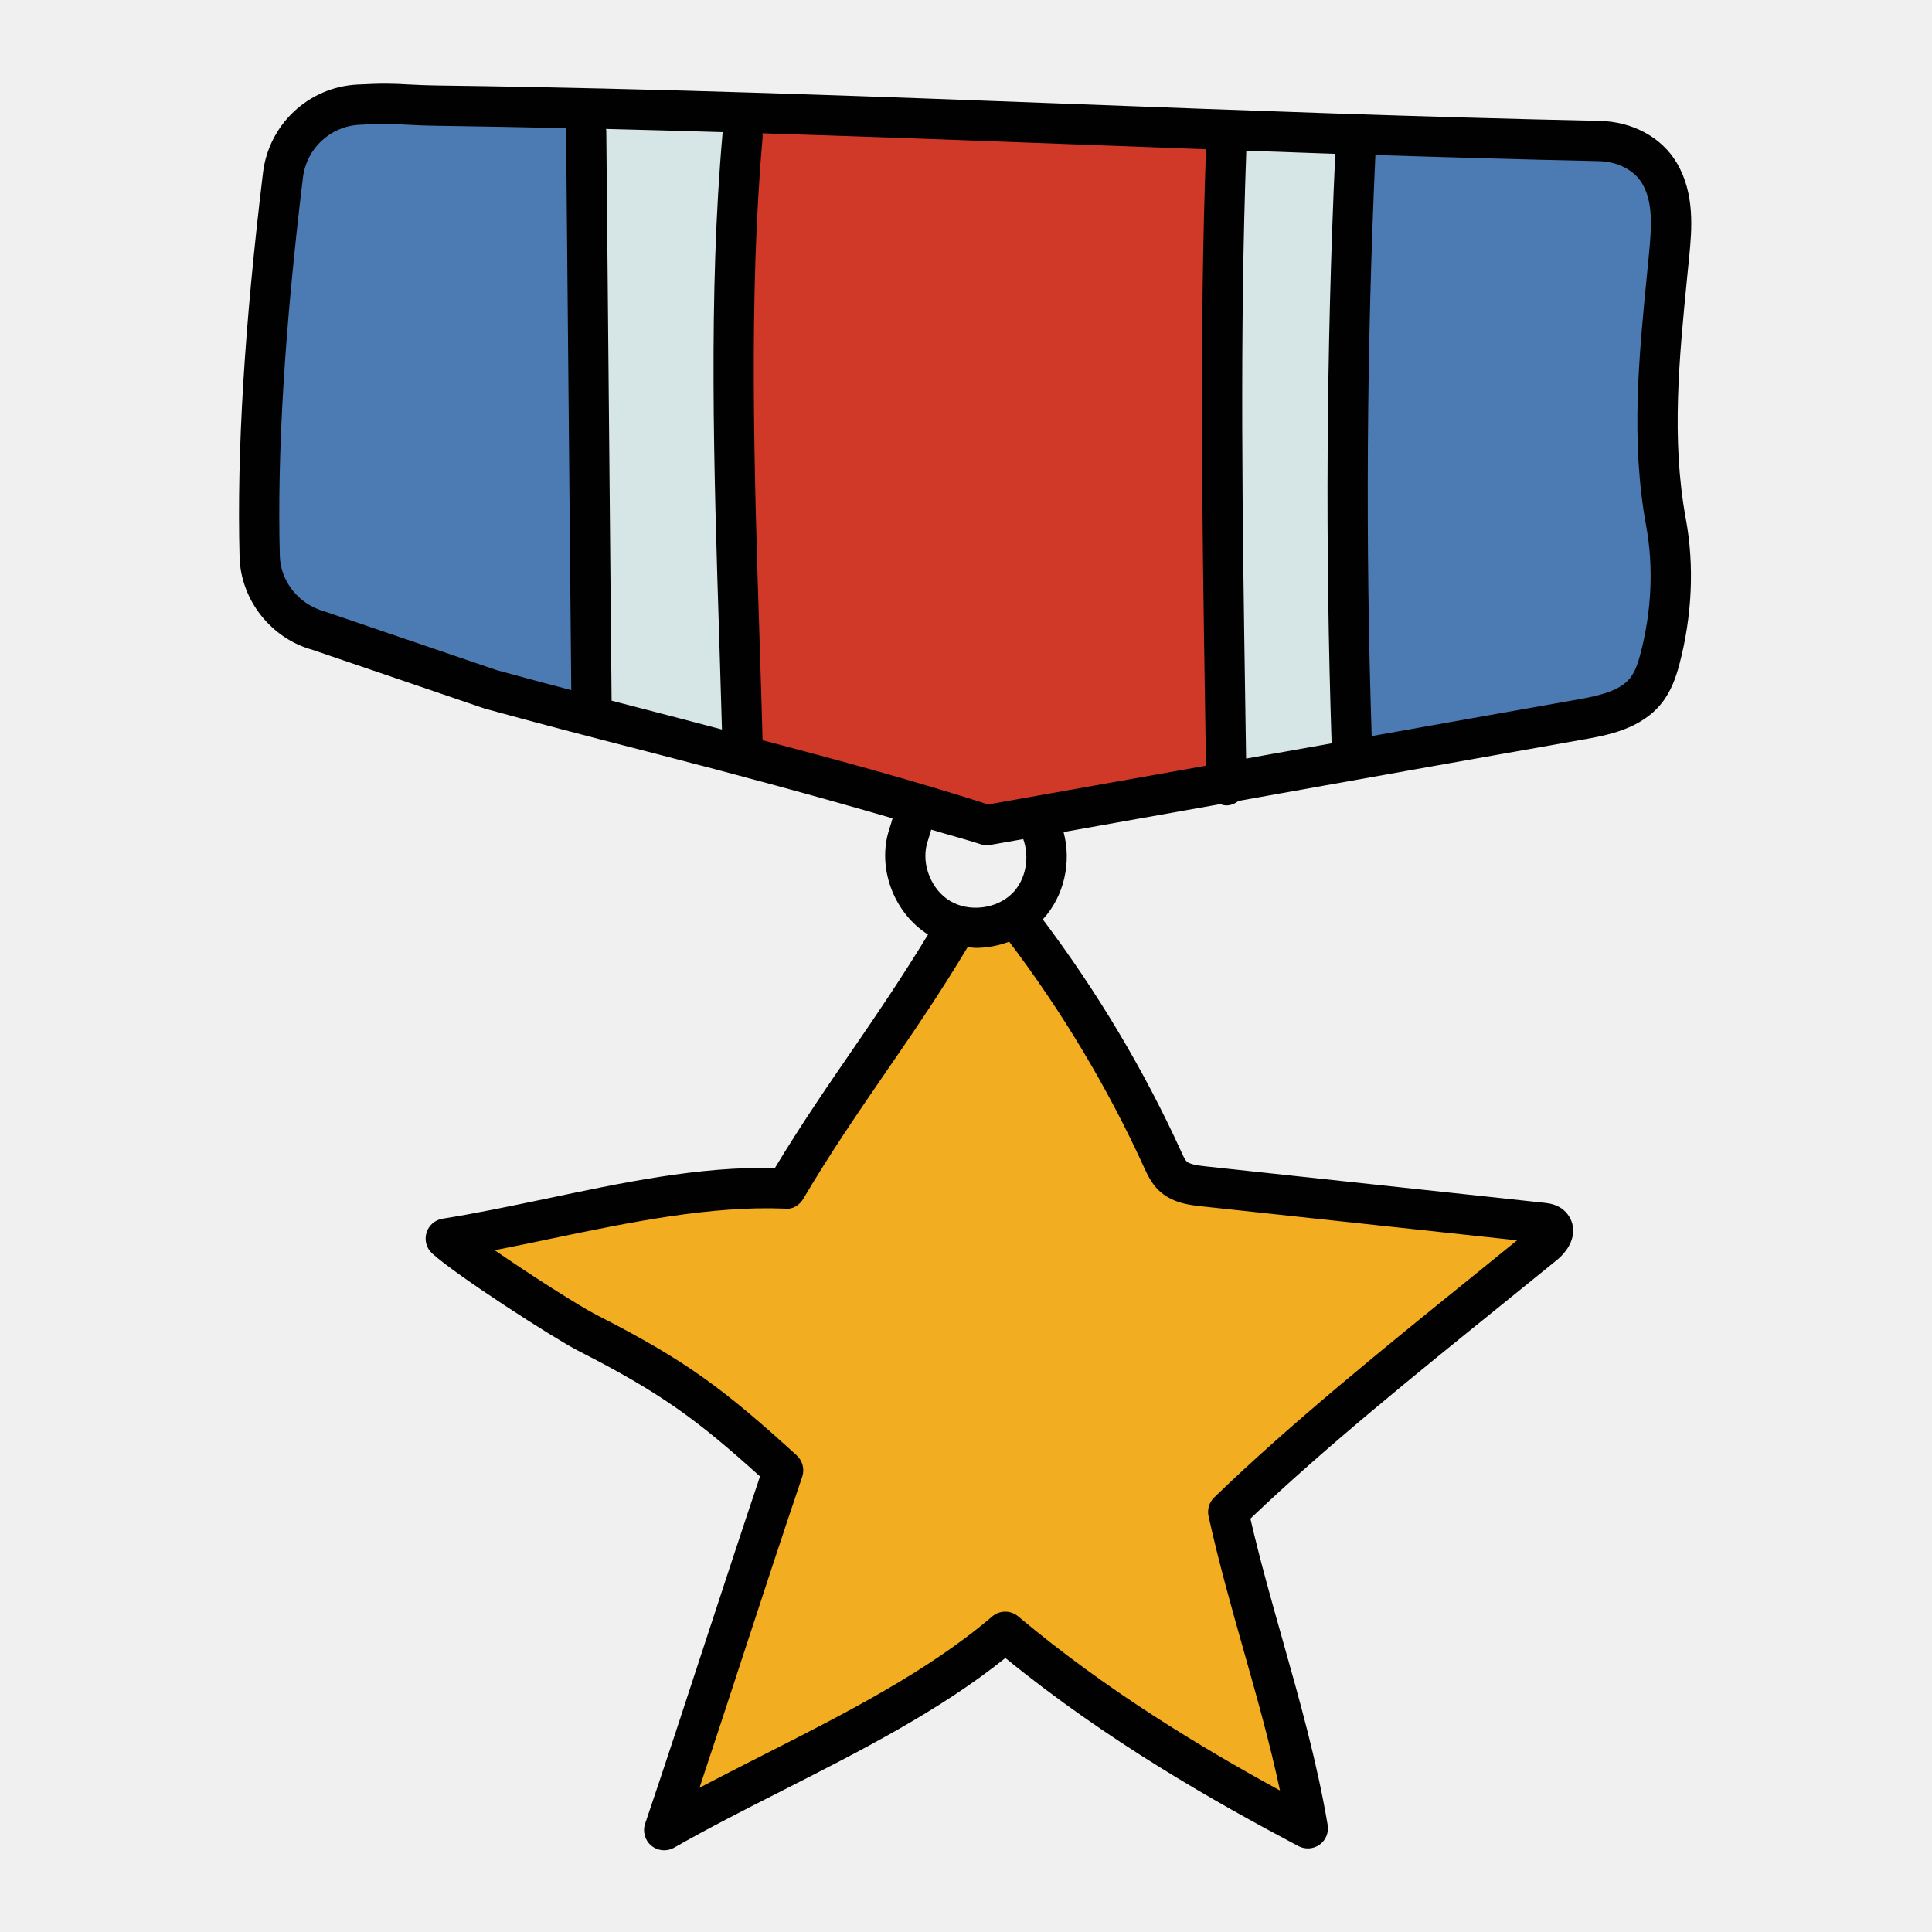
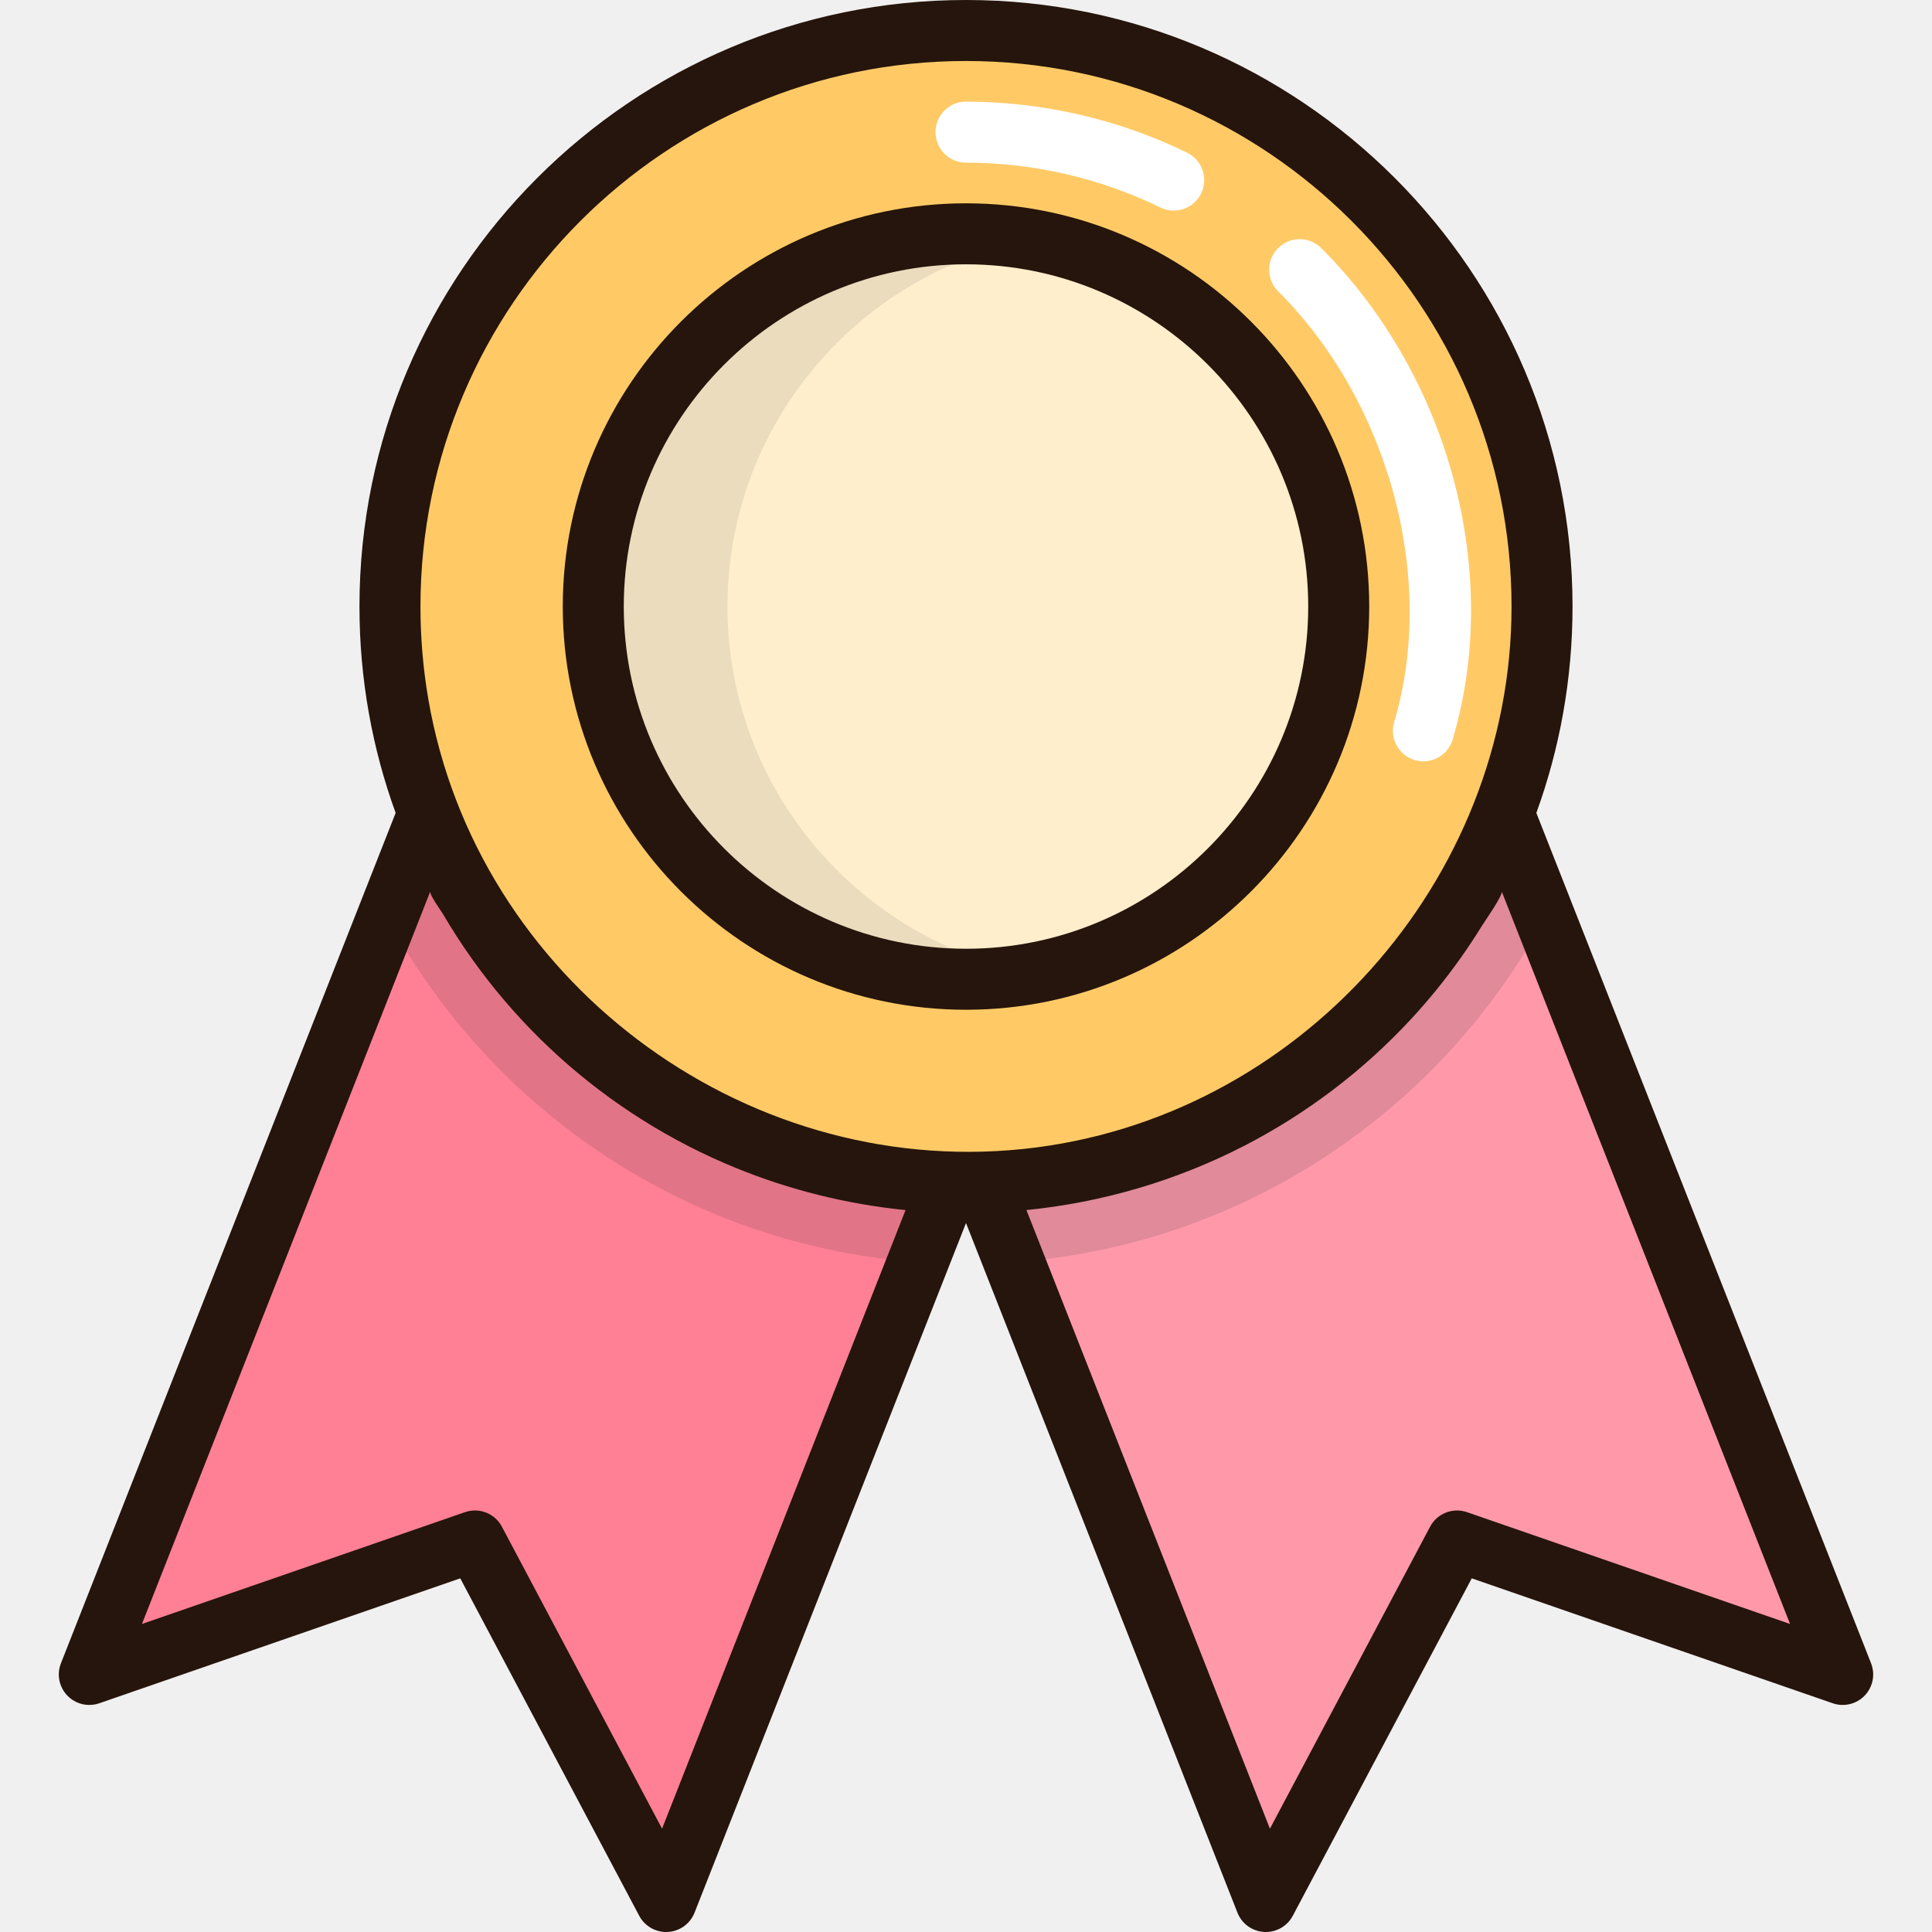
- <svg xmlns="http://www.w3.org/2000/svg" viewBox="0 0 48 48" width="48px" height="48px">
-   <path fill="#4b7bb2" d="M7.03,4.354c0.116-0.956,0.904-1.7,1.866-1.753c1.005-0.055,1.054,0.012,1.995,0.024 C20.91,2.756,29.711,3.29,39.73,3.504c0.597,0.013,1.192,0.283,1.498,0.796c0.361,0.606,0.308,1.348,0.241,2.042 c-0.214,2.205-0.486,4.419-0.078,6.631c0.209,1.133,0.14,2.305-0.156,3.419c-0.072,0.27-0.166,0.541-0.339,0.76 c-0.378,0.481-1.036,0.619-1.638,0.725C34,18.805,29.773,19.572,24.516,20.5c-4.019-1.296-8.272-2.255-12.342-3.379L7.923,15.67 c-0.838-0.231-1.447-0.978-1.471-1.847C6.37,10.75,6.66,7.411,7.03,4.354z" />
-   <polygon fill="#d6e5e5" points="33.58,19.012 30.469,19.508 30.469,3.346 33.58,3.346" />
-   <path fill="#f3ad20" d="M25.313,22.873c1.414,1.835,2.616,3.833,3.576,5.941c0.064,0.14,0.129,0.285,0.239,0.393 c0.199,0.197,0.501,0.238,0.78,0.268c2.805,0.302,5.61,0.603,8.414,0.905c0.076,0.008,0.159,0.02,0.213,0.075 c0.127,0.131-0.024,0.34-0.166,0.455c-2.478,2.023-5.558,4.426-7.854,6.653c0.59,2.671,1.521,5.163,1.976,7.861 c-2.684-1.421-5.19-2.93-7.515-4.882c-2.374,2.035-5.761,3.377-8.476,4.928c0.944-2.784,2.014-6.156,2.959-8.939 c-1.798-1.638-2.703-2.312-4.869-3.418c-0.586-0.299-2.945-1.822-3.516-2.34c2.71-0.433,5.714-1.366,8.456-1.242 c1.398-2.367,2.787-4.051,4.185-6.418" />
-   <polygon fill="#d03827" points="30.594,19.508 24.516,20.5 18.531,18.688 18.451,2.579 30.469,3.346" />
-   <polygon fill="#d6e5e5" points="18.451,18.583 14.406,17.708 14.406,2.579 18.34,2.579" />
-   <path fill="#010101" d="M41.915,6.908l0.052-0.519c0.064-0.663,0.152-1.571-0.31-2.346c-0.377-0.634-1.094-1.022-1.917-1.04 c-4.495-0.096-8.806-0.259-12.974-0.416c-5.085-0.192-10.344-0.391-15.869-0.463c-0.34-0.005-0.561-0.017-0.753-0.026 c-0.344-0.02-0.616-0.033-1.277,0.003C7.66,2.169,6.679,3.091,6.534,4.293c-0.461,3.81-0.651,6.931-0.582,9.544 c0.029,1.072,0.784,2.024,1.81,2.307l4.279,1.46c1.42,0.392,2.863,0.765,4.312,1.138c1.929,0.498,3.89,1.027,5.825,1.59 c-0.002,0.007-0.007,0.012-0.009,0.019c-0.014,0.059-0.032,0.115-0.051,0.172l-0.056,0.185c-0.249,0.934,0.178,1.998,0.995,2.51 c-0.618,1.016-1.242,1.941-1.849,2.823c-0.64,0.93-1.3,1.89-1.957,2.98c-1.879-0.052-3.838,0.374-5.735,0.771 c-0.856,0.179-1.702,0.356-2.521,0.486c-0.189,0.03-0.346,0.167-0.4,0.352s0.001,0.384,0.144,0.513 c0.613,0.557,3.033,2.113,3.625,2.416c2.039,1.04,2.937,1.695,4.518,3.122c-0.441,1.31-0.908,2.736-1.376,4.164 c-0.503,1.537-1.006,3.074-1.478,4.464c-0.066,0.197-0.005,0.415,0.155,0.547c0.092,0.075,0.205,0.114,0.318,0.114 c0.085,0,0.171-0.021,0.248-0.065c0.839-0.479,1.729-0.932,2.672-1.41c1.936-0.983,3.934-1.997,5.557-3.303 c2.528,2.063,5.207,3.576,7.282,4.675c0.168,0.087,0.372,0.074,0.526-0.037s0.231-0.301,0.2-0.488 c-0.268-1.582-0.7-3.109-1.117-4.587c-0.279-0.984-0.566-2.001-0.803-3.025c1.815-1.735,4.117-3.595,6.156-5.243l1.466-1.188 c0.112-0.093,0.376-0.344,0.396-0.686c0.011-0.189-0.057-0.368-0.188-0.504c-0.179-0.186-0.406-0.212-0.519-0.225l-8.415-0.905 c-0.158-0.018-0.398-0.043-0.482-0.126c-0.044-0.043-0.09-0.146-0.135-0.245c-0.93-2.041-2.09-3.976-3.437-5.766 c0.53-0.572,0.719-1.422,0.516-2.17c1.34-0.238,2.624-0.467,3.891-0.693c0.049,0.016,0.1,0.031,0.155,0.031 c0.002,0,0.005,0,0.007,0c0.113-0.002,0.212-0.048,0.295-0.112c0.35-0.063,0.701-0.125,1.051-0.188 c2.422-0.433,4.838-0.865,7.523-1.339c0.568-0.101,1.428-0.252,1.943-0.908c0.24-0.305,0.356-0.663,0.431-0.942 c0.322-1.214,0.379-2.472,0.163-3.637C41.519,10.913,41.721,8.877,41.915,6.908z M29.963,3.708 c-0.165,4.569-0.095,9.248-0.024,13.775l0.023,1.541c-1.736,0.31-3.506,0.625-5.411,0.962c-1.834-0.588-3.723-1.101-5.605-1.596 c-0.022-0.818-0.048-1.651-0.075-2.501c-0.135-4.213-0.273-8.57,0.078-12.498c0.003-0.028-0.007-0.053-0.009-0.08 c2.647,0.083,5.24,0.18,7.788,0.276C27.797,3.627,28.875,3.668,29.963,3.708z M8.056,15.188c-0.633-0.175-1.087-0.741-1.104-1.378 c-0.068-2.563,0.119-5.636,0.574-9.396c0-0.001,0-0.001,0-0.001C7.613,3.692,8.201,3.141,8.923,3.1 c0.273-0.015,0.473-0.021,0.639-0.021c0.201,0,0.354,0.009,0.529,0.018c0.203,0.011,0.436,0.023,0.793,0.028 c1.077,0.014,2.136,0.036,3.193,0.059c-0.003,0.024-0.014,0.046-0.013,0.071l0.129,13.891c-0.625-0.165-1.247-0.33-1.857-0.498 L8.056,15.188z M15.195,17.408L15.063,3.245c0-0.015-0.007-0.027-0.008-0.042c0.978,0.023,1.94,0.052,2.903,0.08 c-0.001,0.006-0.005,0.011-0.005,0.017c-0.356,3.989-0.217,8.377-0.082,12.619c0.024,0.75,0.046,1.48,0.066,2.205 c-0.444-0.115-0.894-0.238-1.335-0.351C16.131,17.652,15.663,17.53,15.195,17.408z M28.777,29.563 c0.332,0.327,0.78,0.376,1.077,0.408l7.838,0.844l-1.099,0.892c-2.132,1.723-4.549,3.676-6.426,5.496 c-0.125,0.121-0.178,0.298-0.141,0.467c0.253,1.146,0.571,2.27,0.878,3.355c0.319,1.127,0.646,2.283,0.897,3.46 c-1.963-1.073-4.313-2.486-6.505-4.327c-0.187-0.157-0.46-0.156-0.646,0.003c-1.587,1.359-3.67,2.418-5.685,3.44 c-0.545,0.277-1.073,0.545-1.586,0.815c0.351-1.051,0.712-2.156,1.074-3.263c0.503-1.537,1.006-3.074,1.478-4.464 c0.063-0.188,0.01-0.396-0.137-0.531c-1.813-1.65-2.735-2.348-4.979-3.492c-0.407-0.208-1.637-0.99-2.524-1.605 c0.471-0.092,0.947-0.191,1.428-0.292c1.938-0.404,3.942-0.817,5.786-0.741c0.188,0.025,0.358-0.084,0.453-0.245 c0.689-1.167,1.393-2.188,2.071-3.177c0.659-0.957,1.339-1.949,2.015-3.08c0.063,0.005,0.125,0.024,0.188,0.024 c0.287,0,0.573-0.053,0.841-0.154c1.319,1.745,2.452,3.633,3.358,5.623C28.508,29.184,28.601,29.389,28.777,29.563z M25.143,22.202 c-0.39,0.381-1.06,0.463-1.529,0.188c-0.468-0.274-0.725-0.899-0.585-1.424l0.043-0.141c0.023-0.07,0.044-0.141,0.063-0.213 c0.407,0.124,0.827,0.233,1.228,0.362C24.412,20.992,24.464,21,24.516,21c0.029,0,0.059-0.003,0.087-0.008 c0.279-0.049,0.545-0.097,0.819-0.145C25.587,21.303,25.488,21.864,25.143,22.202z M31.646,18.724 c-0.228,0.041-0.458,0.082-0.687,0.123l-0.021-1.378c-0.069-4.516-0.139-9.181,0.026-13.725c0.734,0.026,1.467,0.053,2.21,0.078 c-0.221,4.864-0.251,9.789-0.09,14.646C32.603,18.552,32.124,18.638,31.646,18.724z M40.898,13.063 c0.188,1.021,0.138,2.127-0.146,3.198c-0.053,0.197-0.123,0.42-0.249,0.58c-0.259,0.329-0.778,0.444-1.332,0.543 c-1.791,0.316-3.458,0.612-5.092,0.904c-0.156-4.79-0.125-9.643,0.092-14.437c1.821,0.058,3.664,0.112,5.547,0.152 c0.469,0.01,0.883,0.222,1.079,0.552c0.272,0.455,0.239,1.057,0.173,1.738L40.92,6.81C40.719,8.848,40.51,10.955,40.898,13.063z" />
+ <svg xmlns="http://www.w3.org/2000/svg" version="1.1" id="Layer_1" x="0px" y="0px" viewBox="0 0 511.998 511.998" style="enable-background:new 0 0 511.998 511.998;" xml:space="preserve">
+   <polygon style="fill:#FF99AA;" points="217.637,204.592 335.455,503.918 386.127,408.375 488.329,443.745 370.51,144.42 " />
+   <polygon style="fill:#FF8095;" points="294.359,204.592 176.54,503.918 125.869,408.375 23.668,443.745 141.486,144.42 " />
+   <path style="opacity:0.15;fill:#333333;enable-background:new    ;" d="M409.401,243.228L370.51,144.42l-114.512,45.074  L141.486,144.42l-38.892,98.808c27.548,51.025,79.81,86.822,140.641,91.248l12.763-32.424l12.763,32.424  C329.592,330.049,381.853,294.252,409.401,243.228z" />
+   <circle style="fill:#FFCA66;" cx="255.994" cy="160.736" r="152.654" />
+   <g>
+     <path style="fill:#FFFFFF;" d="M377.215,201.755c-0.766,0-1.545-0.11-2.316-0.339c-4.277-1.277-6.709-5.78-5.431-10.057   c11.318-37.901-1.327-84.848-30.751-114.168c-3.163-3.151-3.17-8.268-0.021-11.43c3.149-3.162,8.266-3.171,11.429-0.02   c33.983,33.864,47.98,86.205,34.829,130.243C383.91,199.49,380.695,201.755,377.215,201.755z" />
+     <path style="fill:#FFFFFF;" d="M311.037,55.809c-1.191,0-2.402-0.265-3.544-0.823c-15.896-7.773-33.701-11.882-51.496-11.882   c-4.463,0-8.082-3.619-8.082-8.082s3.618-8.082,8.082-8.082c20.241,0,40.503,4.677,58.596,13.525   c4.01,1.961,5.671,6.802,3.709,10.811C316.902,54.143,314.027,55.809,311.037,55.809z" />
+   </g>
+   <path style="fill:#FFEECC;" d="M255.998,259.512c-54.464,0-98.774-44.31-98.774-98.775s44.31-98.776,98.774-98.776  s98.774,44.31,98.774,98.775S310.462,259.512,255.998,259.512z" />
+   <path style="opacity:0.1;fill:#293133;enable-background:new    ;" d="M192.784,160.738c0-48.395,34.987-88.77,80.994-97.168  c-5.77-1.053-11.711-1.607-17.781-1.607c-54.464,0-98.775,44.31-98.775,98.774s44.31,98.775,98.775,98.775  c6.069,0,12.011-0.554,17.781-1.607C227.771,249.508,192.784,209.133,192.784,160.738z" />
+   <g>
+     <path style="fill:#26150C;" d="M362.855,160.737c0-58.921-47.935-106.857-106.857-106.857s-106.857,47.935-106.857,106.857   s47.935,106.857,106.857,106.857S362.855,219.658,362.855,160.737z M255.998,251.429c-50.008,0-90.692-40.685-90.692-90.692   s40.685-90.692,90.692-90.692s90.692,40.685,90.692,90.692S306.006,251.429,255.998,251.429z" />
+     <path style="fill:#26150C;" d="M495.849,440.784l-88.701-225.351c6.201-17.081,9.587-35.5,9.587-54.696   C416.736,72.106,344.629,0,255.998,0C167.368,0,95.261,72.106,95.261,160.737c0,19.196,3.388,37.615,9.587,54.696l-88.7,225.351   c-1.156,2.936-0.497,6.277,1.688,8.554c2.184,2.278,5.495,3.076,8.476,2.043l95.66-33.106l47.429,89.427   c1.407,2.653,4.161,4.295,7.139,4.295c0.152,0,0.304-0.004,0.457-0.013c3.151-0.178,5.91-2.174,7.066-5.109L256,324.115   l71.937,182.761c1.156,2.936,3.915,4.931,7.066,5.109c0.153,0.009,0.305,0.013,0.457,0.013c2.978,0,5.732-1.642,7.139-4.295   l47.43-89.427l95.66,33.106c2.98,1.03,6.292,0.234,8.476-2.043C496.349,447.061,497.004,443.721,495.849,440.784z M175.453,484.617   l-42.444-80.028c-1.435-2.706-4.22-4.296-7.141-4.296c-0.879,0-1.772,0.144-2.642,0.445l-85.605,29.627   c0,0,76.416-194.139,76.418-194.145c-0.322,0.818,2.833,5.121,3.328,5.966c1.193,2.037,2.431,4.046,3.712,6.028   c2.546,3.938,5.266,7.764,8.148,11.464c5.712,7.333,12.064,14.167,18.959,20.4c13.741,12.418,29.636,22.417,46.78,29.425   c14.314,5.851,29.508,9.624,44.894,11.164c0.04,0.004,0.079,0.01,0.119,0.014L175.453,484.617z M270.961,304.509   c-74.615,7.66-144.663-45.109-157.433-119.119c-1.404-8.138-2.102-16.395-2.102-24.652   C111.425,81.02,176.281,16.164,255.998,16.164c79.718,0,144.574,64.856,144.574,144.573c0,72.766-56.616,135.973-129.026,143.711   C271.35,304.468,271.155,304.488,270.961,304.509z M388.771,400.737c-3.764-1.302-7.916,0.331-9.784,3.851l-42.444,80.028   l-64.526-163.936c0.04-0.004,0.079-0.01,0.119-0.014c20.029-2.007,39.655-7.787,57.556-16.996   c16.51-8.494,31.509-19.871,44.137-33.482c4.709-5.076,9.089-10.457,13.102-16.098c2.023-2.844,3.953-5.753,5.787-8.723   c0.62-1.004,5.763-8.365,5.243-9.148l76.417,194.145L388.771,400.737z" />
+   </g>
+   <g>
+ </g>
+   <g>
+ </g>
+   <g>
+ </g>
+   <g>
+ </g>
+   <g>
+ </g>
+   <g>
+ </g>
+   <g>
+ </g>
+   <g>
+ </g>
+   <g>
+ </g>
+   <g>
+ </g>
+   <g>
+ </g>
+   <g>
+ </g>
+   <g>
+ </g>
+   <g>
+ </g>
+   <g>
+ </g>
</svg>
